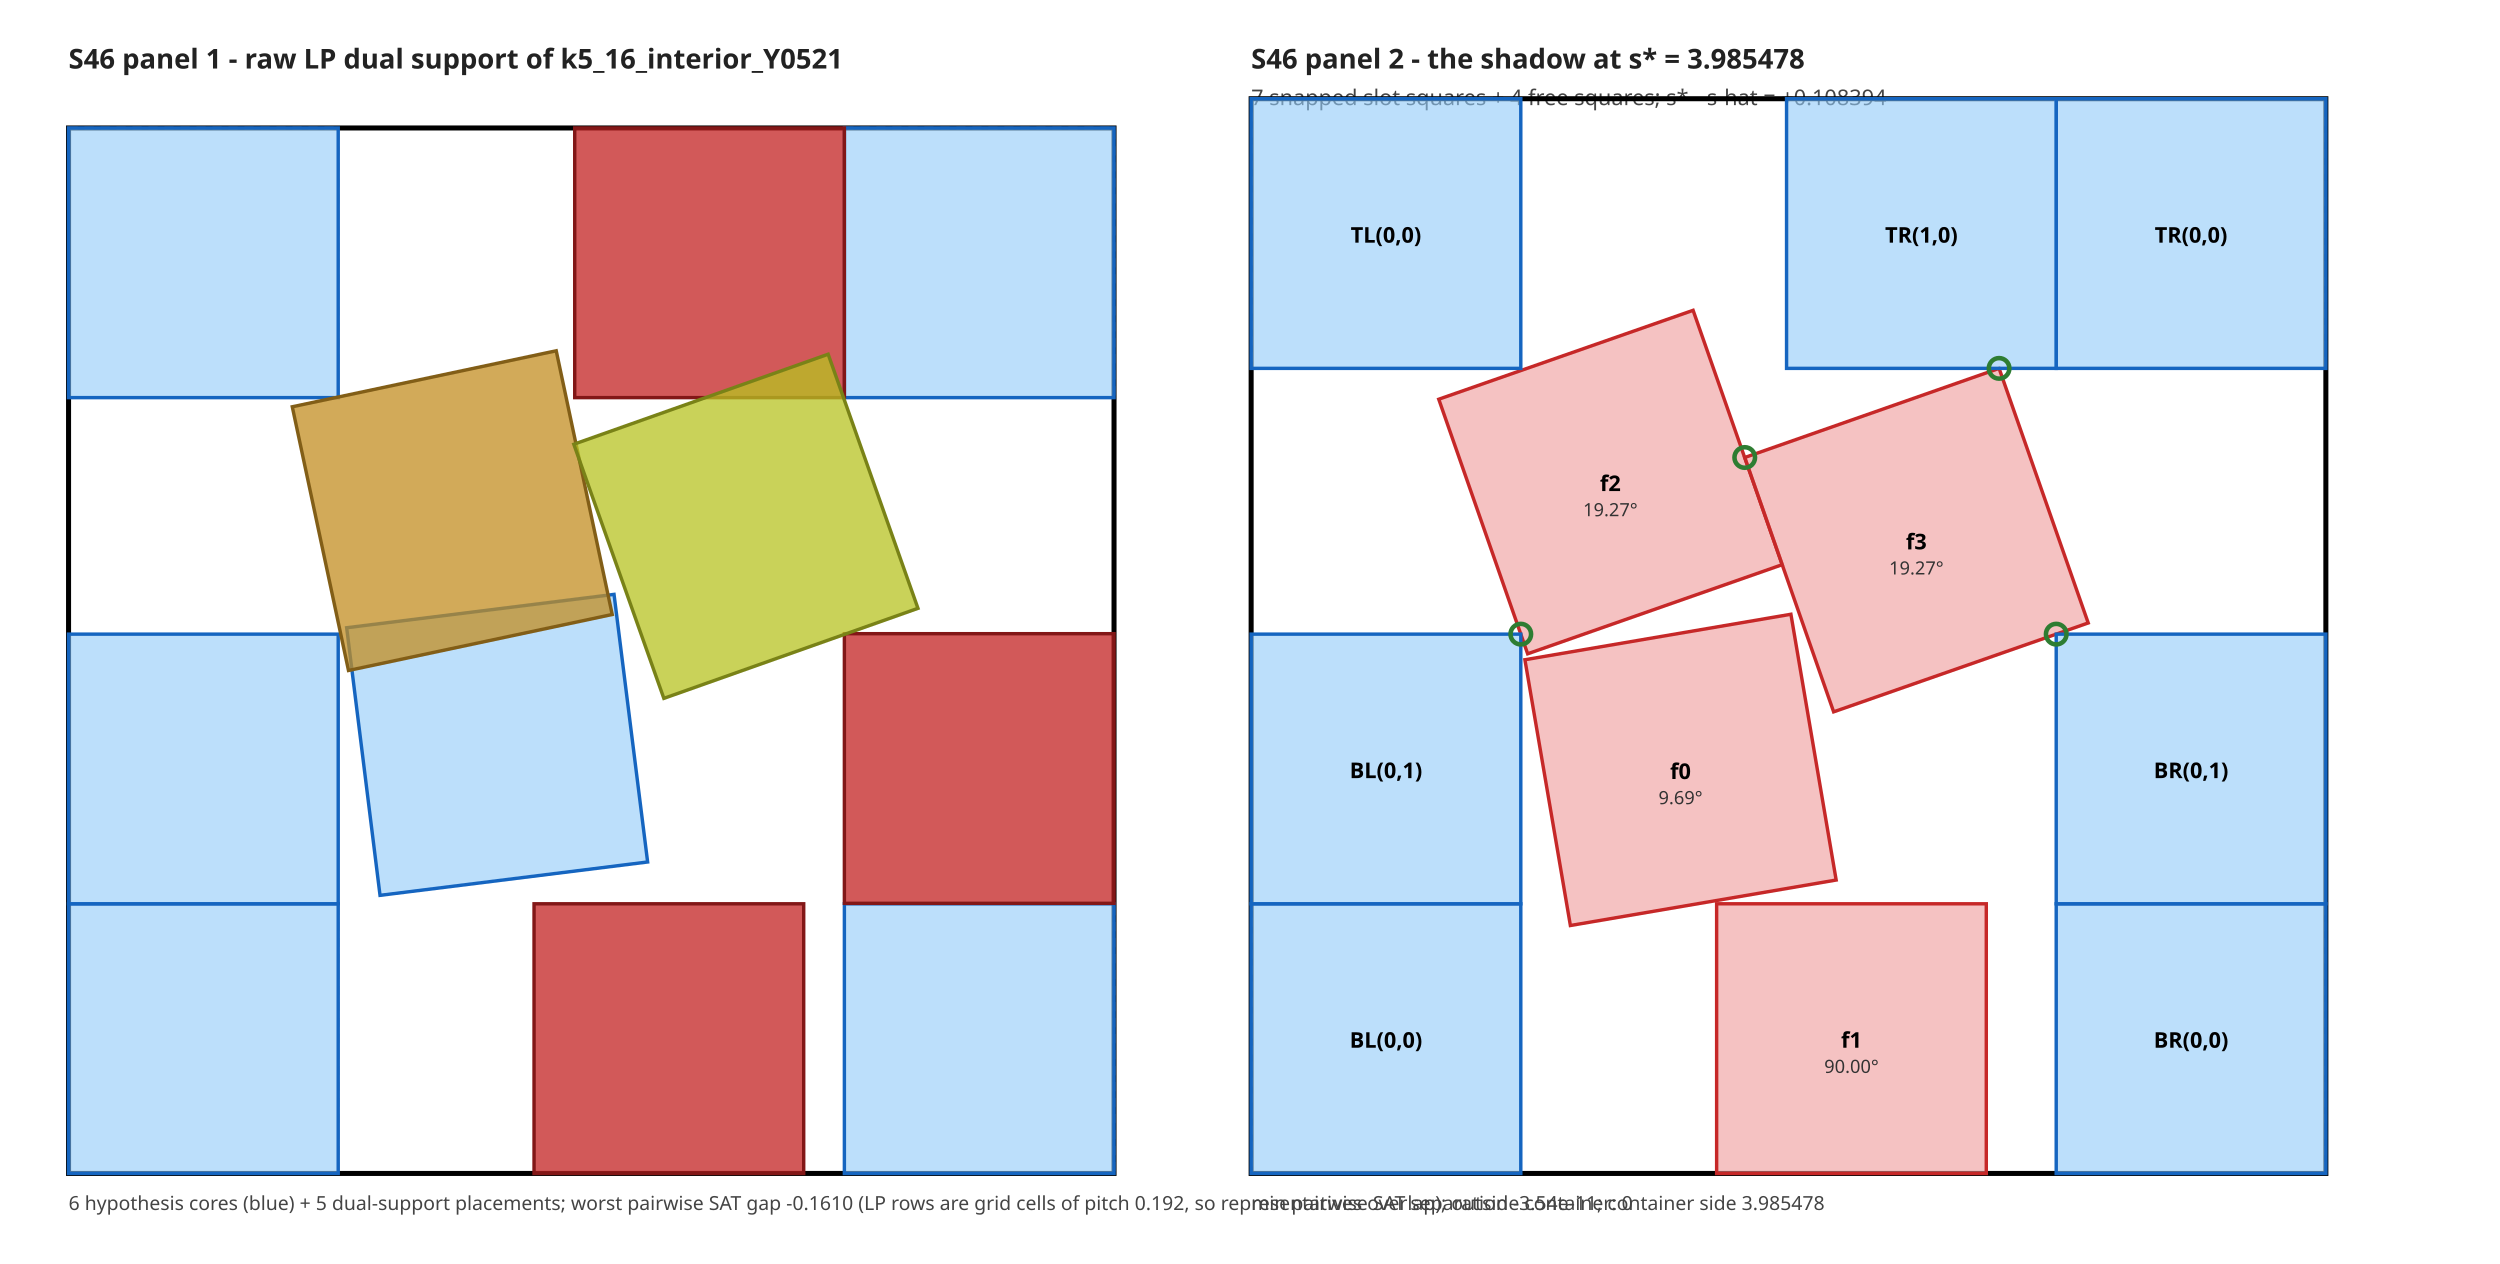
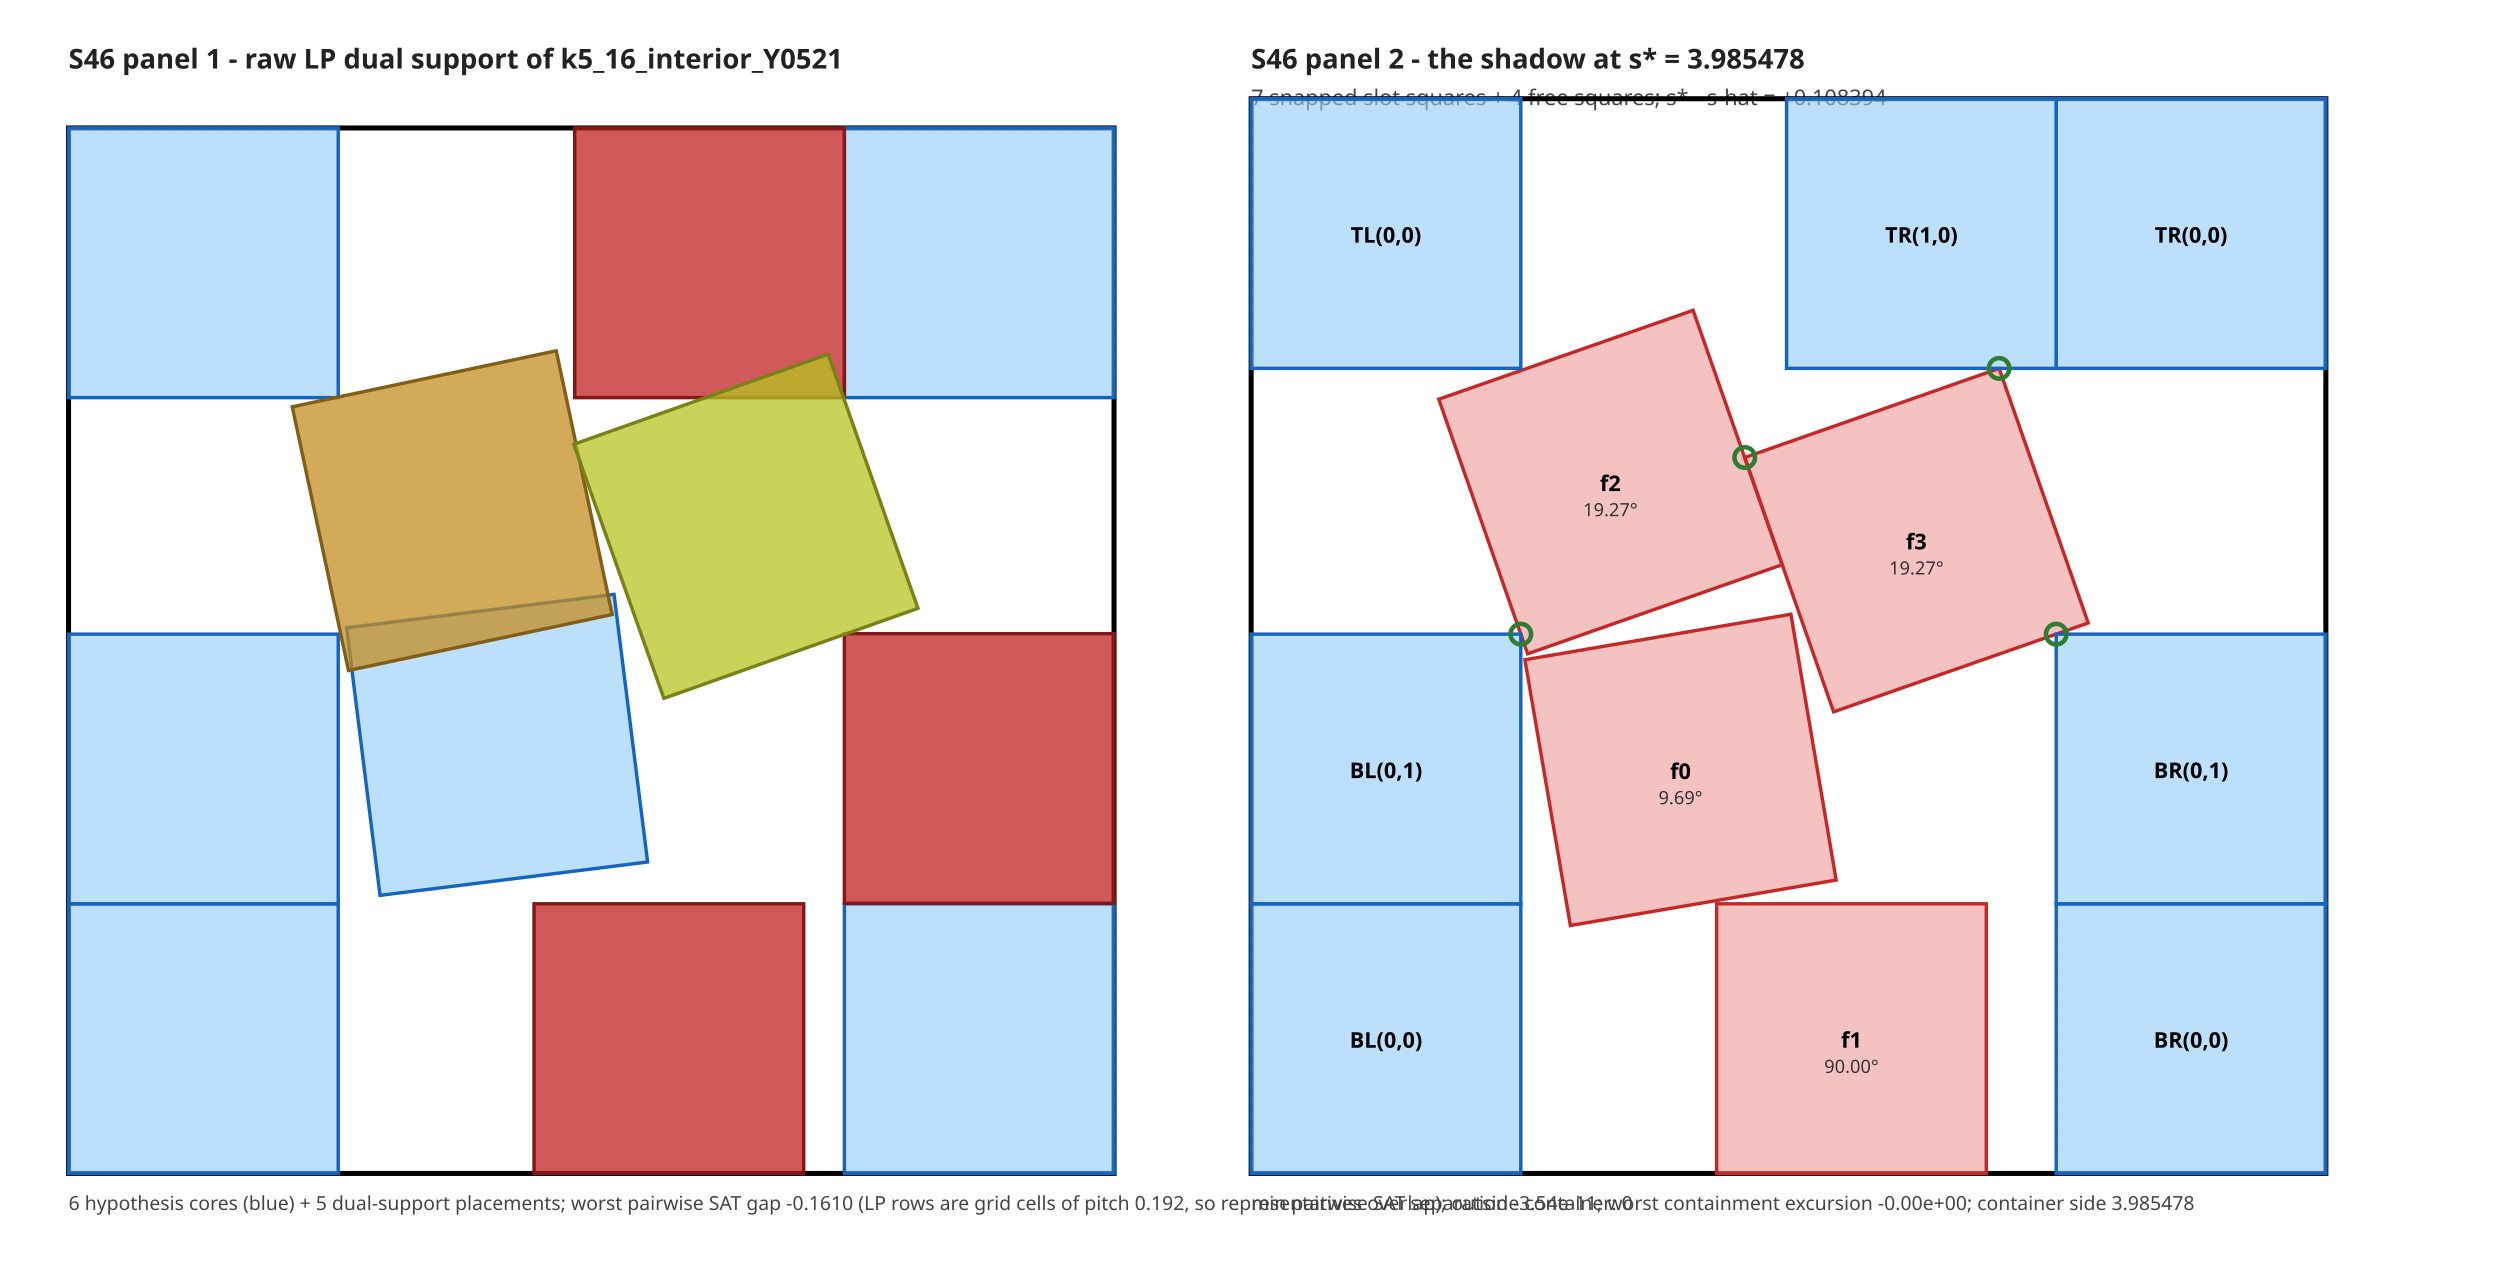
<svg xmlns="http://www.w3.org/2000/svg" width="1094" height="553" font-family="Segoe UI, sans-serif" style="background:#fff">
  <text x="30.0" y="30.0" font-size="12" fill="#222" text-anchor="start" font-weight="bold">S46 panel 1 - raw LP dual support of k5_16_interior_Y0521</text>
  <rect x="30" y="56.0" width="457.5" height="457.5" fill="none" stroke="#000" stroke-width="2.2" />
  <rect x="30.0" y="395.5" width="118" height="118" fill="none" stroke="#bbb" stroke-width="1" stroke-dasharray="4,3" />
  <rect x="369.5" y="395.5" width="118" height="118" fill="none" stroke="#bbb" stroke-width="1" stroke-dasharray="4,3" />
  <rect x="30.0" y="56.0" width="118" height="118" fill="none" stroke="#bbb" stroke-width="1" stroke-dasharray="4,3" />
  <rect x="369.5" y="56.0" width="118" height="118" fill="none" stroke="#bbb" stroke-width="1" stroke-dasharray="4,3" />
  <polygon points="30.0,513.5 148.0,513.5 148.0,395.5 30.0,395.5" fill="#90caf9" fill-opacity="0.60" stroke="#1565c0" stroke-width="1.5" />
  <polygon points="30.0,395.5 148.0,395.5 148.0,277.5 30.0,277.5" fill="#90caf9" fill-opacity="0.60" stroke="#1565c0" stroke-width="1.5" />
  <polygon points="30.0,174.0 148.0,174.0 148.0,56.0 30.0,56.0" fill="#90caf9" fill-opacity="0.60" stroke="#1565c0" stroke-width="1.5" />
  <polygon points="369.5,513.5 487.5,513.5 487.5,395.5 369.5,395.5" fill="#90caf9" fill-opacity="0.60" stroke="#1565c0" stroke-width="1.5" />
  <polygon points="369.5,174.0 487.5,174.0 487.5,56.0 369.5,56.0" fill="#90caf9" fill-opacity="0.60" stroke="#1565c0" stroke-width="1.5" />
  <polygon points="166.3,391.8 283.4,377.2 268.7,260.1 151.7,274.7" fill="#90caf9" fill-opacity="0.60" stroke="#1565c0" stroke-width="1.5" />
  <polygon points="233.7,513.5 351.7,513.5 351.7,395.5 233.7,395.5" fill="hsl(0,70%,45%)" fill-opacity="0.75" stroke="hsl(0,70%,30%)" stroke-width="1.5" />
  <polygon points="152.5,293.4 267.9,268.9 243.4,153.5 127.9,178.0" fill="hsl(40,70%,45%)" fill-opacity="0.75" stroke="hsl(40,70%,30%)" stroke-width="1.5" />
  <polygon points="251.5,174.0 369.5,174.0 369.5,56.0 251.5,56.0" fill="hsl(0,70%,45%)" fill-opacity="0.75" stroke="hsl(0,70%,30%)" stroke-width="1.5" />
  <polygon points="369.5,395.3 487.5,395.3 487.5,277.3 369.5,277.3" fill="hsl(0,70%,45%)" fill-opacity="0.75" stroke="hsl(0,70%,30%)" stroke-width="1.5" />
  <polygon points="290.5,305.6 401.7,266.2 362.4,155.0 251.1,194.4" fill="hsl(65,70%,45%)" fill-opacity="0.75" stroke="hsl(65,70%,30%)" stroke-width="1.5" />
  <text x="30.0" y="529.5" font-size="8.5" fill="#444" text-anchor="start">6 hypothesis cores (blue) + 5 dual-support placements; worst pairwise SAT gap -0.1610 (LP rows are grid cells of pitch 0.192, so representatives overlap); outside container: 0</text>
  <text x="547.5" y="30.0" font-size="12" fill="#222" text-anchor="start" font-weight="bold">S46 panel 2 - the shadow at s* = 3.985478</text>
  <text x="547.5" y="46.0" font-size="9.5" fill="#444" text-anchor="start">7 snapped slot squares + 4 free squares; s* - s-hat = +0.108394</text>
  <rect x="547.496" y="43.2" width="470.3" height="470.3" fill="none" stroke="#000" stroke-width="2.2" />
  <rect x="547.5" y="395.5" width="118" height="118" fill="none" stroke="#bbb" stroke-width="1" stroke-dasharray="4,3" />
  <rect x="899.8" y="395.5" width="118" height="118" fill="none" stroke="#bbb" stroke-width="1" stroke-dasharray="4,3" />
  <rect x="547.5" y="43.2" width="118" height="118" fill="none" stroke="#bbb" stroke-width="1" stroke-dasharray="4,3" />
  <rect x="899.8" y="43.2" width="118" height="118" fill="none" stroke="#bbb" stroke-width="1" stroke-dasharray="4,3" />
  <polygon points="687.2,405.0 803.5,385.1 783.7,268.8 667.3,288.7" fill="#ef9a9a" fill-opacity="0.60" stroke="#c62828" stroke-width="1.5" />
  <text x="735.4" y="340.9" font-size="9.5" fill="#000" text-anchor="middle" font-weight="bold">f0</text>
  <text x="735.4" y="351.9" font-size="8" fill="#333" text-anchor="middle">9.69°</text>
  <polygon points="751.2,513.5 869.2,513.5 869.2,395.5 751.2,395.5" fill="#ef9a9a" fill-opacity="0.60" stroke="#c62828" stroke-width="1.5" />
  <text x="810.2" y="458.5" font-size="9.5" fill="#000" text-anchor="middle" font-weight="bold">f1</text>
  <text x="810.2" y="469.5" font-size="8" fill="#333" text-anchor="middle">90.00°</text>
  <polygon points="668.5,286.1 779.9,247.1 740.9,135.8 629.6,174.7" fill="#ef9a9a" fill-opacity="0.60" stroke="#c62828" stroke-width="1.5" />
  <text x="704.7" y="214.9" font-size="9.5" fill="#000" text-anchor="middle" font-weight="bold">f2</text>
  <text x="704.7" y="225.9" font-size="8" fill="#333" text-anchor="middle">19.27°</text>
  <polygon points="802.4,311.5 913.8,272.6 874.8,161.2 763.5,200.2" fill="#ef9a9a" fill-opacity="0.60" stroke="#c62828" stroke-width="1.5" />
  <text x="838.6" y="240.4" font-size="9.5" fill="#000" text-anchor="middle" font-weight="bold">f3</text>
  <text x="838.6" y="251.4" font-size="8" fill="#333" text-anchor="middle">19.27°</text>
  <polygon points="547.5,513.5 665.5,513.5 665.5,395.5 547.5,395.5" fill="#90caf9" fill-opacity="0.60" stroke="#1565c0" stroke-width="1.5" />
  <text x="606.5" y="458.5" font-size="9.5" fill="#000" text-anchor="middle" font-weight="bold">BL(0,0)</text>
  <polygon points="547.5,395.5 665.5,395.5 665.5,277.5 547.5,277.5" fill="#90caf9" fill-opacity="0.60" stroke="#1565c0" stroke-width="1.5" />
  <text x="606.5" y="340.5" font-size="9.5" fill="#000" text-anchor="middle" font-weight="bold">BL(0,1)</text>
  <polygon points="899.8,513.5 1017.8,513.5 1017.8,395.5 899.8,395.5" fill="#90caf9" fill-opacity="0.60" stroke="#1565c0" stroke-width="1.5" />
  <text x="958.8" y="458.5" font-size="9.5" fill="#000" text-anchor="middle" font-weight="bold">BR(0,0)</text>
  <polygon points="899.8,395.5 1017.8,395.5 1017.8,277.5 899.8,277.5" fill="#90caf9" fill-opacity="0.60" stroke="#1565c0" stroke-width="1.5" />
  <text x="958.8" y="340.5" font-size="9.5" fill="#000" text-anchor="middle" font-weight="bold">BR(0,1)</text>
  <polygon points="547.5,161.2 665.5,161.2 665.5,43.2 547.5,43.2" fill="#90caf9" fill-opacity="0.60" stroke="#1565c0" stroke-width="1.5" />
  <text x="606.5" y="106.2" font-size="9.5" fill="#000" text-anchor="middle" font-weight="bold">TL(0,0)</text>
  <polygon points="899.8,161.2 1017.8,161.2 1017.8,43.2 899.8,43.2" fill="#90caf9" fill-opacity="0.60" stroke="#1565c0" stroke-width="1.5" />
  <text x="958.8" y="106.2" font-size="9.5" fill="#000" text-anchor="middle" font-weight="bold">TR(0,0)</text>
  <polygon points="781.8,161.2 899.8,161.2 899.8,43.2 781.8,43.2" fill="#90caf9" fill-opacity="0.60" stroke="#1565c0" stroke-width="1.5" />
  <text x="840.8" y="106.2" font-size="9.5" fill="#000" text-anchor="middle" font-weight="bold">TR(1,0)</text>
  <circle cx="763.5" cy="200.2" r="4.5" fill="none" stroke="#2e7d32" stroke-width="2" />
  <circle cx="665.5" cy="277.5" r="4.5" fill="none" stroke="#2e7d32" stroke-width="2" />
  <circle cx="899.8" cy="277.5" r="4.5" fill="none" stroke="#2e7d32" stroke-width="2" />
  <circle cx="874.8" cy="161.2" r="4.5" fill="none" stroke="#2e7d32" stroke-width="2" />
-   <text x="547.5" y="529.5" font-size="8.5" fill="#444" text-anchor="start">min pairwise SAT separation -3.54e-11; container side 3.985478</text>
+   <text x="547.5" y="529.5" font-size="8.5" fill="#444" text-anchor="start">min pairwise SAT separation -3.54e-11; worst containment excursion -0.00e+00; container side 3.985478</text>
</svg>
